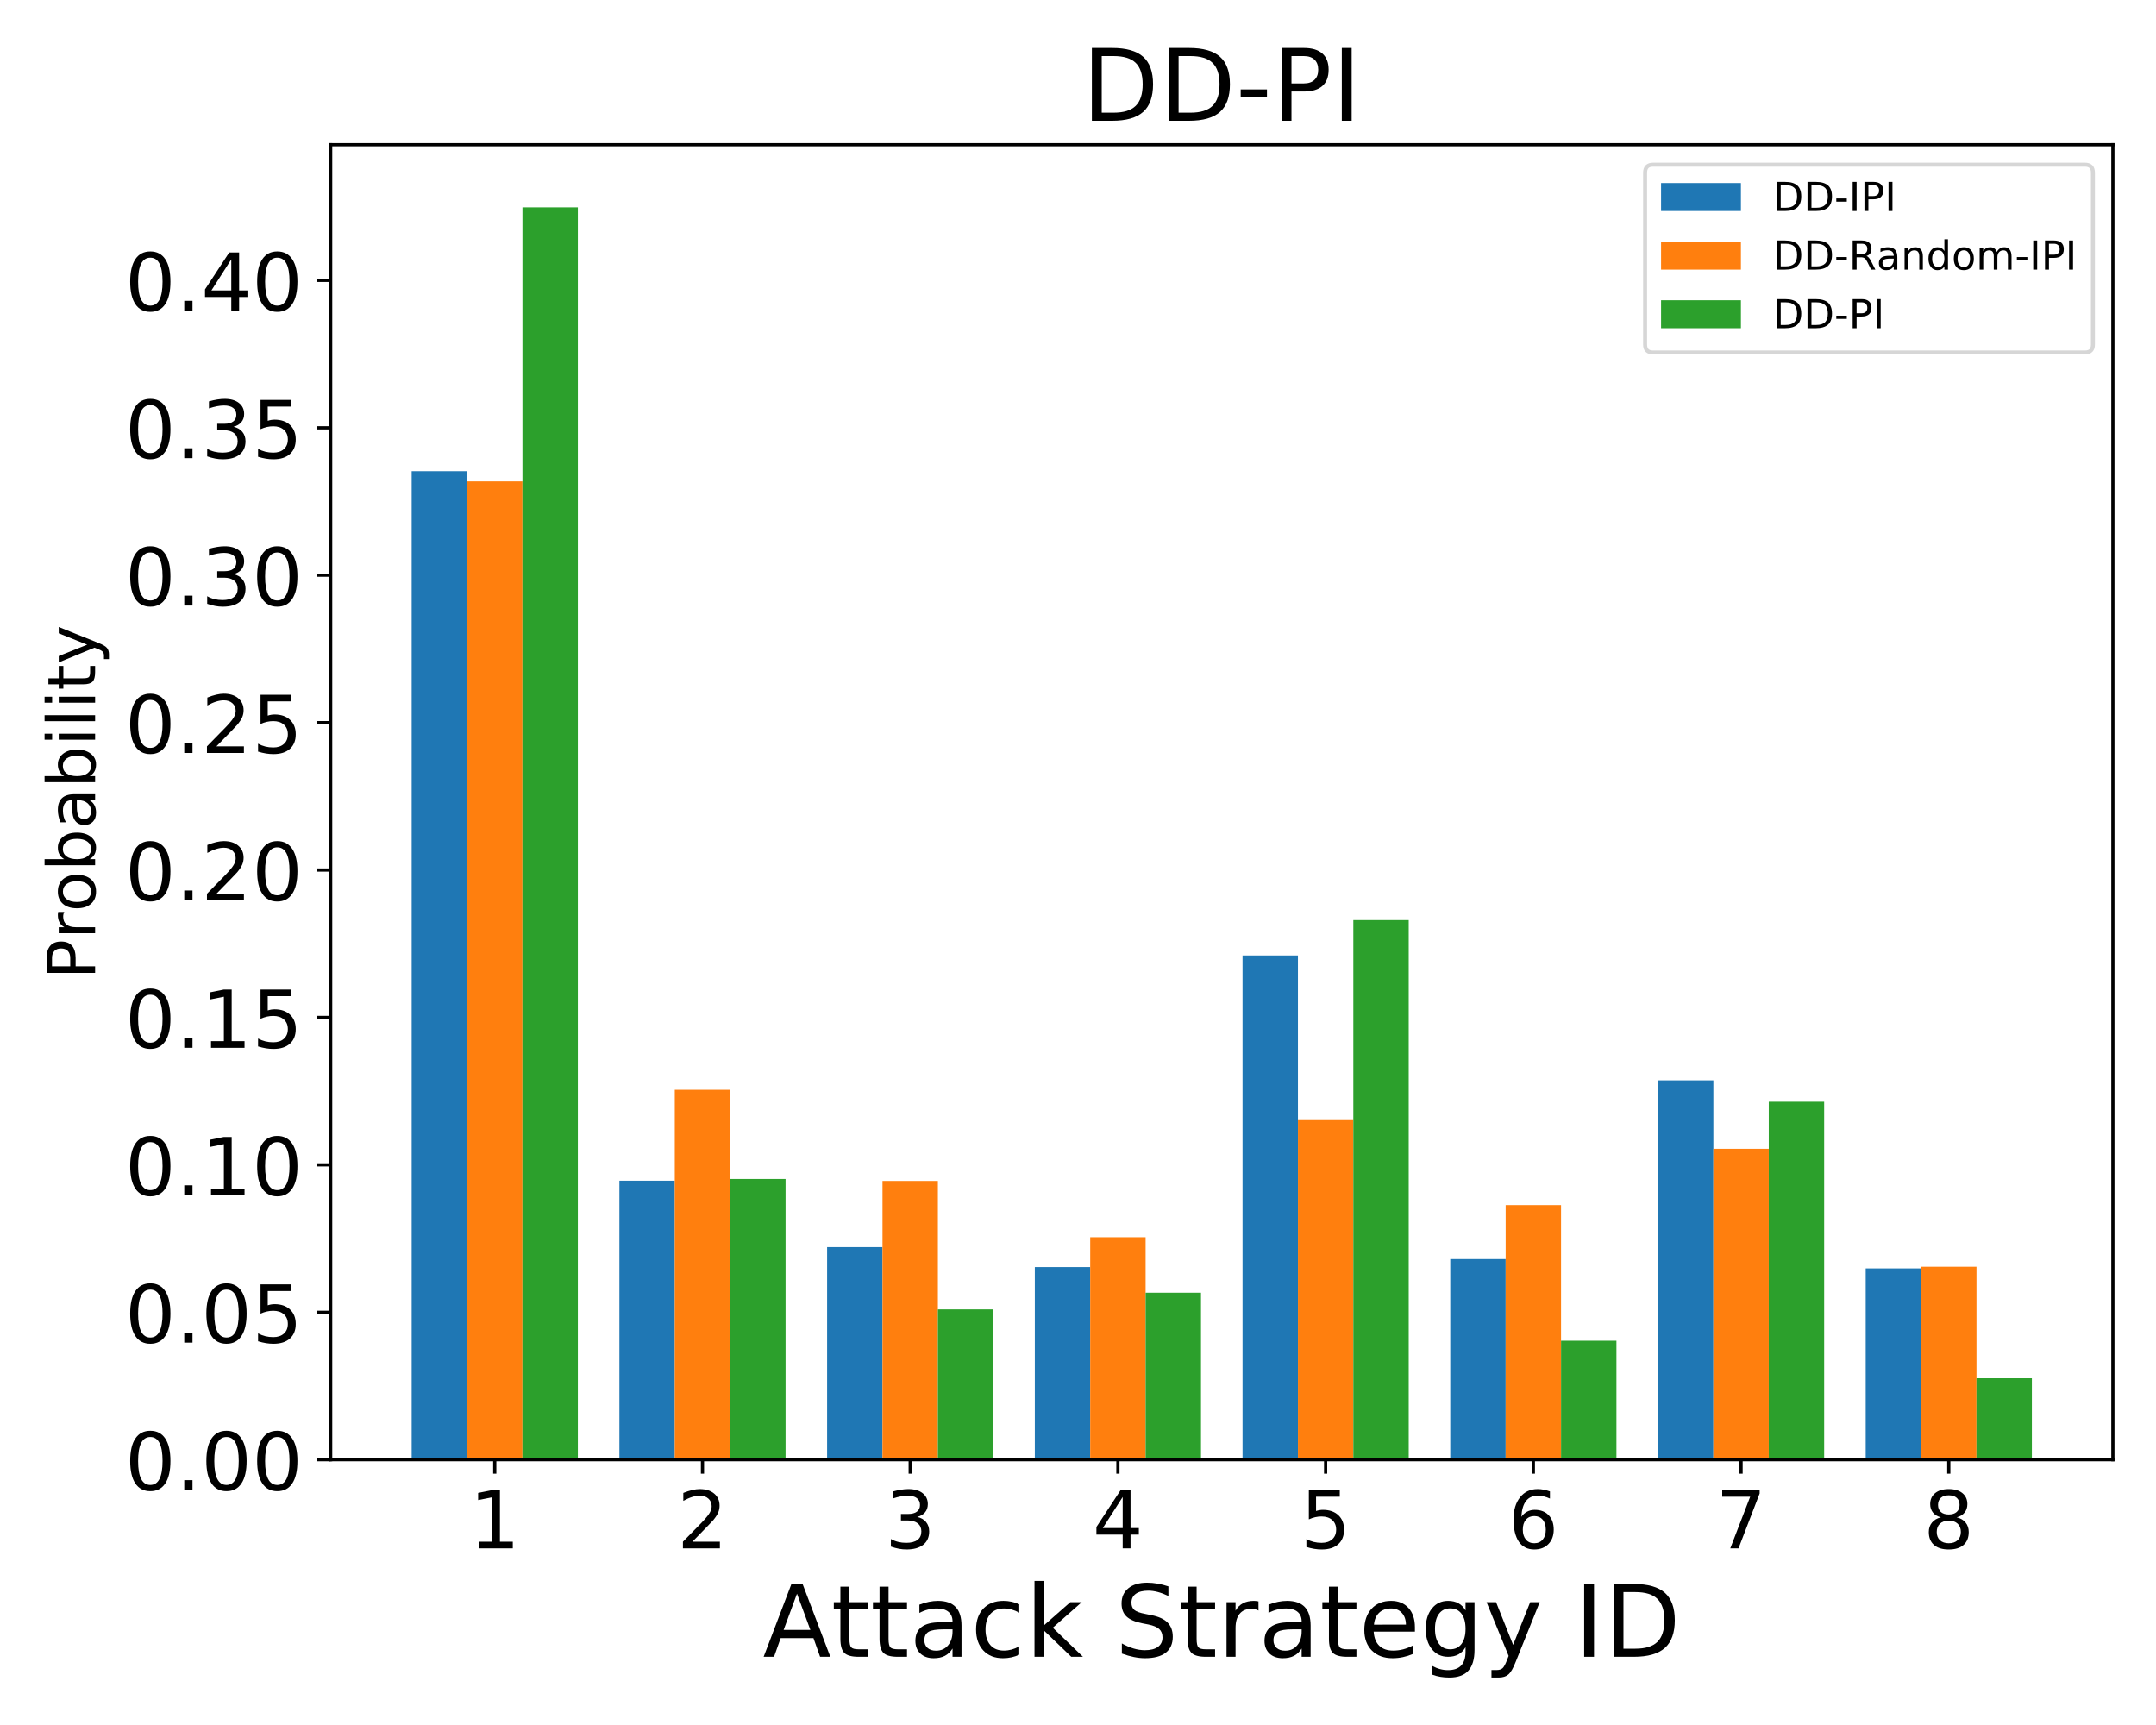
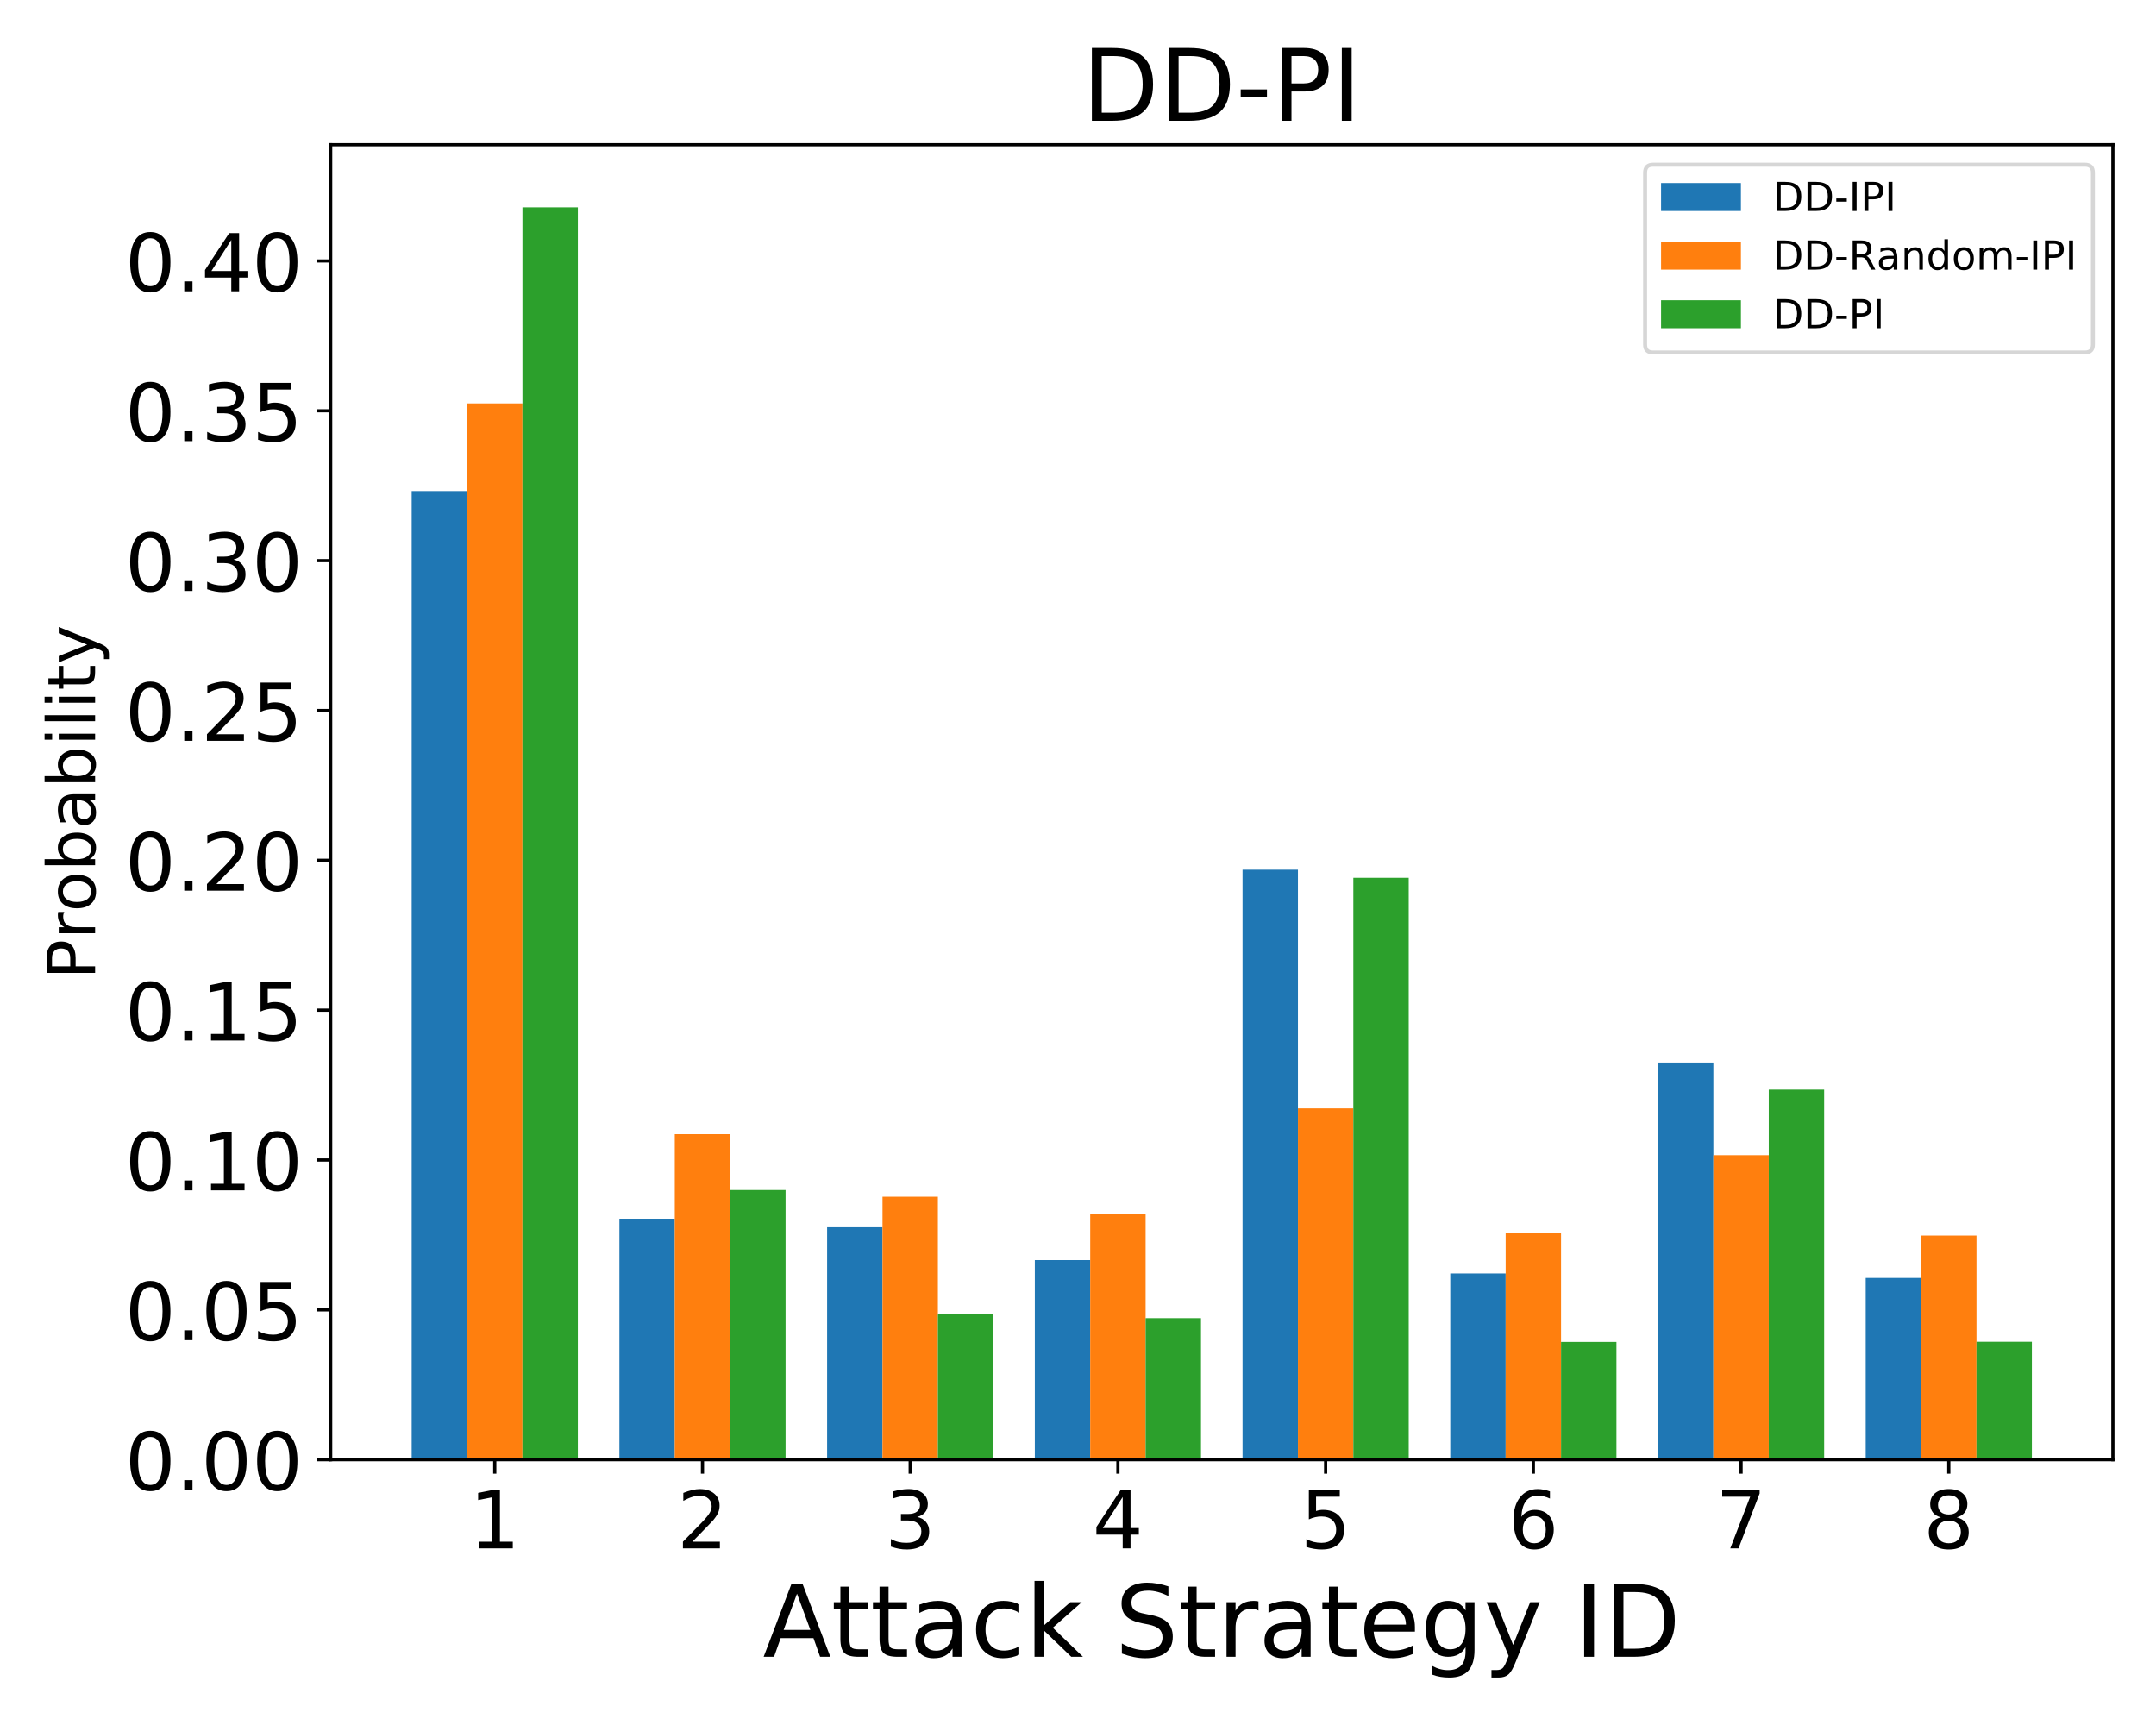
<svg xmlns="http://www.w3.org/2000/svg" xmlns:xlink="http://www.w3.org/1999/xlink" height="432pt" version="1.1" viewBox="0 0 540 432" width="540pt">
  <defs>
    <style type="text/css">
*{stroke-linecap:butt;stroke-linejoin:round;}
  </style>
  </defs>
  <g id="figure_1">
    <g id="patch_1">
      <path d="M 0 432  L 540 432  L 540 0  L 0 0  z " style="fill:#ffffff;" />
    </g>
    <g id="axes_1">
      <g id="patch_2">
        <path d="M 82.82 365.56  L 529.2 365.56  L 529.2 36.24  L 82.82 36.24  z " style="fill:#ffffff;" />
      </g>
      <g id="patch_3">
-         <path clip-path="url(#peb9c88dba1)" d="M 103.11 365.56  L 116.984 365.56  L 116.984 117.999  L 103.11 117.999  z " style="fill:#1f77b4;" />
+         <path clip-path="url(#p71fae3c5d2)" d="M 103.11 365.56  L 116.984 365.56  L 116.984 122.975  L 103.11 122.975  z " style="fill:#1f77b4;" />
      </g>
      <g id="patch_4">
-         <path clip-path="url(#peb9c88dba1)" d="M 155.136 365.56  L 169.009 365.56  L 169.009 295.684  L 155.136 295.684  z " style="fill:#1f77b4;" />
+         <path clip-path="url(#p71fae3c5d2)" d="M 155.136 365.56  L 169.009 365.56  L 169.009 305.213  L 155.136 305.213  z " style="fill:#1f77b4;" />
      </g>
      <g id="patch_5">
-         <path clip-path="url(#peb9c88dba1)" d="M 207.161 365.56  L 221.035 365.56  L 221.035 312.321  L 207.161 312.321  z " style="fill:#1f77b4;" />
+         <path clip-path="url(#p71fae3c5d2)" d="M 207.161 365.56  L 221.035 365.56  L 221.035 307.347  L 207.161 307.347  z " style="fill:#1f77b4;" />
      </g>
      <g id="patch_6">
-         <path clip-path="url(#peb9c88dba1)" d="M 259.187 365.56  L 273.06 365.56  L 273.06 317.312  L 259.187 317.312  z " style="fill:#1f77b4;" />
+         <path clip-path="url(#p71fae3c5d2)" d="M 259.187 365.56  L 273.06 365.56  L 273.06 315.583  L 259.187 315.583  z " style="fill:#1f77b4;" />
      </g>
      <g id="patch_7">
-         <path clip-path="url(#peb9c88dba1)" d="M 311.213 365.56  L 325.086 365.56  L 325.086 239.284  L 311.213 239.284  z " style="fill:#1f77b4;" />
+         <path clip-path="url(#p71fae3c5d2)" d="M 311.213 365.56  L 325.086 365.56  L 325.086 217.8  L 311.213 217.8  z " style="fill:#1f77b4;" />
      </g>
      <g id="patch_8">
-         <path clip-path="url(#peb9c88dba1)" d="M 363.238 365.56  L 377.112 365.56  L 377.112 315.316  L 363.238 315.316  z " style="fill:#1f77b4;" />
+         <path clip-path="url(#p71fae3c5d2)" d="M 363.238 365.56  L 377.112 365.56  L 377.112 318.915  L 363.238 318.915  z " style="fill:#1f77b4;" />
      </g>
      <g id="patch_9">
-         <path clip-path="url(#peb9c88dba1)" d="M 415.264 365.56  L 429.137 365.56  L 429.137 270.562  L 415.264 270.562  z " style="fill:#1f77b4;" />
+         <path clip-path="url(#p71fae3c5d2)" d="M 415.264 365.56  L 429.137 365.56  L 429.137 266.093  L 415.264 266.093  z " style="fill:#1f77b4;" />
      </g>
      <g id="patch_10">
-         <path clip-path="url(#peb9c88dba1)" d="M 467.289 365.56  L 481.163 365.56  L 481.163 317.645  L 467.289 317.645  z " style="fill:#1f77b4;" />
+         <path clip-path="url(#p71fae3c5d2)" d="M 467.289 365.56  L 481.163 365.56  L 481.163 320.038  L 467.289 320.038  z " style="fill:#1f77b4;" />
      </g>
      <g id="patch_11">
-         <path clip-path="url(#peb9c88dba1)" d="M 116.984 365.56  L 130.857 365.56  L 130.857 120.56  L 116.984 120.56  z " style="fill:#ff7f0e;" />
+         <path clip-path="url(#p71fae3c5d2)" d="M 116.984 365.56  L 130.857 365.56  L 130.857 101.036  L 116.984 101.036  z " style="fill:#ff7f0e;" />
      </g>
      <g id="patch_12">
-         <path clip-path="url(#peb9c88dba1)" d="M 169.009 365.56  L 182.883 365.56  L 182.883 272.93  L 169.009 272.93  z " style="fill:#ff7f0e;" />
+         <path clip-path="url(#p71fae3c5d2)" d="M 169.009 365.56  L 182.883 365.56  L 182.883 284.035  L 169.009 284.035  z " style="fill:#ff7f0e;" />
      </g>
      <g id="patch_13">
-         <path clip-path="url(#peb9c88dba1)" d="M 221.035 365.56  L 234.908 365.56  L 234.908 295.752  L 221.035 295.752  z " style="fill:#ff7f0e;" />
+         <path clip-path="url(#p71fae3c5d2)" d="M 221.035 365.56  L 234.908 365.56  L 234.908 299.708  L 221.035 299.708  z " style="fill:#ff7f0e;" />
      </g>
      <g id="patch_14">
-         <path clip-path="url(#peb9c88dba1)" d="M 273.06 365.56  L 286.934 365.56  L 286.934 309.848  L 273.06 309.848  z " style="fill:#ff7f0e;" />
+         <path clip-path="url(#p71fae3c5d2)" d="M 273.06 365.56  L 286.934 365.56  L 286.934 304.044  L 273.06 304.044  z " style="fill:#ff7f0e;" />
      </g>
      <g id="patch_15">
-         <path clip-path="url(#peb9c88dba1)" d="M 325.086 365.56  L 338.96 365.56  L 338.96 280.313  L 325.086 280.313  z " style="fill:#ff7f0e;" />
+         <path clip-path="url(#p71fae3c5d2)" d="M 325.086 365.56  L 338.96 365.56  L 338.96 277.592  L 325.086 277.592  z " style="fill:#ff7f0e;" />
      </g>
      <g id="patch_16">
-         <path clip-path="url(#peb9c88dba1)" d="M 377.112 365.56  L 390.985 365.56  L 390.985 301.793  L 377.112 301.793  z " style="fill:#ff7f0e;" />
+         <path clip-path="url(#p71fae3c5d2)" d="M 377.112 365.56  L 390.985 365.56  L 390.985 308.814  L 377.112 308.814  z " style="fill:#ff7f0e;" />
      </g>
      <g id="patch_17">
-         <path clip-path="url(#peb9c88dba1)" d="M 429.137 365.56  L 443.011 365.56  L 443.011 287.697  L 429.137 287.697  z " style="fill:#ff7f0e;" />
+         <path clip-path="url(#p71fae3c5d2)" d="M 429.137 365.56  L 443.011 365.56  L 443.011 289.3  L 429.137 289.3  z " style="fill:#ff7f0e;" />
      </g>
      <g id="patch_18">
-         <path clip-path="url(#peb9c88dba1)" d="M 481.163 365.56  L 495.036 365.56  L 495.036 317.231  L 481.163 317.231  z " style="fill:#ff7f0e;" />
+         <path clip-path="url(#p71fae3c5d2)" d="M 481.163 365.56  L 495.036 365.56  L 495.036 309.434  L 481.163 309.434  z " style="fill:#ff7f0e;" />
      </g>
      <g id="patch_19">
-         <path clip-path="url(#peb9c88dba1)" d="M 130.857 365.56  L 144.731 365.56  L 144.731 51.922  L 130.857 51.922  z " style="fill:#2ca02c;" />
+         <path clip-path="url(#p71fae3c5d2)" d="M 130.857 365.56  L 144.731 365.56  L 144.731 51.922  L 130.857 51.922  z " style="fill:#2ca02c;" />
      </g>
      <g id="patch_20">
-         <path clip-path="url(#peb9c88dba1)" d="M 182.883 365.56  L 196.756 365.56  L 196.756 295.253  L 182.883 295.253  z " style="fill:#2ca02c;" />
+         <path clip-path="url(#p71fae3c5d2)" d="M 182.883 365.56  L 196.756 365.56  L 196.756 298.019  L 182.883 298.019  z " style="fill:#2ca02c;" />
      </g>
      <g id="patch_21">
-         <path clip-path="url(#peb9c88dba1)" d="M 234.908 365.56  L 248.782 365.56  L 248.782 327.923  L 234.908 327.923  z " style="fill:#2ca02c;" />
+         <path clip-path="url(#p71fae3c5d2)" d="M 234.908 365.56  L 248.782 365.56  L 248.782 329.096  L 234.908 329.096  z " style="fill:#2ca02c;" />
      </g>
      <g id="patch_22">
-         <path clip-path="url(#peb9c88dba1)" d="M 286.934 365.56  L 300.807 365.56  L 300.807 323.742  L 286.934 323.742  z " style="fill:#2ca02c;" />
+         <path clip-path="url(#p71fae3c5d2)" d="M 286.934 365.56  L 300.807 365.56  L 300.807 330.122  L 286.934 330.122  z " style="fill:#2ca02c;" />
      </g>
      <g id="patch_23">
-         <path clip-path="url(#peb9c88dba1)" d="M 338.96 365.56  L 352.833 365.56  L 352.833 230.434  L 338.96 230.434  z " style="fill:#2ca02c;" />
+         <path clip-path="url(#p71fae3c5d2)" d="M 338.96 365.56  L 352.833 365.56  L 352.833 219.834  L 338.96 219.834  z " style="fill:#2ca02c;" />
      </g>
      <g id="patch_24">
-         <path clip-path="url(#peb9c88dba1)" d="M 390.985 365.56  L 404.859 365.56  L 404.859 335.764  L 390.985 335.764  z " style="fill:#2ca02c;" />
+         <path clip-path="url(#p71fae3c5d2)" d="M 390.985 365.56  L 404.859 365.56  L 404.859 336.064  L 390.985 336.064  z " style="fill:#2ca02c;" />
      </g>
      <g id="patch_25">
-         <path clip-path="url(#peb9c88dba1)" d="M 443.011 365.56  L 456.884 365.56  L 456.884 275.912  L 443.011 275.912  z " style="fill:#2ca02c;" />
+         <path clip-path="url(#p71fae3c5d2)" d="M 443.011 365.56  L 456.884 365.56  L 456.884 272.884  L 443.011 272.884  z " style="fill:#2ca02c;" />
      </g>
      <g id="patch_26">
-         <path clip-path="url(#peb9c88dba1)" d="M 495.036 365.56  L 508.91 365.56  L 508.91 345.174  L 495.036 345.174  z " style="fill:#2ca02c;" />
+         <path clip-path="url(#p71fae3c5d2)" d="M 495.036 365.56  L 508.91 365.56  L 508.91 336.022  L 495.036 336.022  z " style="fill:#2ca02c;" />
      </g>
      <g id="matplotlib.axis_1">
        <g id="xtick_1">
          <g id="line2d_1">
            <defs>
-               <path d="M 0 0  L 0 3.5  " id="m15dbc407c2" style="stroke:#000000;stroke-width:0.8;" />
-             </defs>
-             <g>
-               <use style="stroke:#000000;stroke-width:0.8;" x="123.92" xlink:href="#m15dbc407c2" y="365.56" />
+               <path d="M 0 0  L 0 3.5  " id="mdf1a92d3e1" style="stroke:#000000;stroke-width:0.8;" />
+             </defs>
+             <g>
+               <use style="stroke:#000000;stroke-width:0.8;" x="123.92" xlink:href="#mdf1a92d3e1" y="365.56" />
            </g>
          </g>
          <g id="text_1">
            <defs>
              <path d="M 12.406 8.297  L 28.516 8.297  L 28.516 63.922  L 10.984 60.406  L 10.984 69.391  L 28.422 72.906  L 38.281 72.906  L 38.281 8.297  L 54.391 8.297  L 54.391 0  L 12.406 0  z " id="DejaVuSans-49" />
            </defs>
            <g transform="translate(117.5578 387.7569)scale(0.2 -0.2)">
              <use xlink:href="#DejaVuSans-49" />
            </g>
          </g>
        </g>
        <g id="xtick_2">
          <g id="line2d_2">
            <g>
-               <use style="stroke:#000000;stroke-width:0.8;" x="175.946" xlink:href="#m15dbc407c2" y="365.56" />
+               <use style="stroke:#000000;stroke-width:0.8;" x="175.946" xlink:href="#mdf1a92d3e1" y="365.56" />
            </g>
          </g>
          <g id="text_2">
            <defs>
              <path d="M 19.188 8.297  L 53.609 8.297  L 53.609 0  L 7.328 0  L 7.328 8.297  Q 12.938 14.109 22.625 23.891  Q 32.328 33.688 34.812 36.531  Q 39.547 41.844 41.422 45.531  Q 43.312 49.219 43.312 52.781  Q 43.312 58.594 39.234 62.25  Q 35.156 65.922 28.609 65.922  Q 23.969 65.922 18.812 64.312  Q 13.672 62.703 7.812 59.422  L 7.812 69.391  Q 13.766 71.781 18.938 73  Q 24.125 74.219 28.422 74.219  Q 39.75 74.219 46.484 68.547  Q 53.219 62.891 53.219 53.422  Q 53.219 48.922 51.531 44.891  Q 49.859 40.875 45.406 35.406  Q 44.188 33.984 37.641 27.219  Q 31.109 20.453 19.188 8.297  z " id="DejaVuSans-50" />
            </defs>
            <g transform="translate(169.5834 387.7569)scale(0.2 -0.2)">
              <use xlink:href="#DejaVuSans-50" />
            </g>
          </g>
        </g>
        <g id="xtick_3">
          <g id="line2d_3">
            <g>
-               <use style="stroke:#000000;stroke-width:0.8;" x="227.972" xlink:href="#m15dbc407c2" y="365.56" />
+               <use style="stroke:#000000;stroke-width:0.8;" x="227.972" xlink:href="#mdf1a92d3e1" y="365.56" />
            </g>
          </g>
          <g id="text_3">
            <defs>
              <path d="M 40.578 39.312  Q 47.656 37.797 51.625 33  Q 55.609 28.219 55.609 21.188  Q 55.609 10.406 48.188 4.484  Q 40.766 -1.422 27.094 -1.422  Q 22.516 -1.422 17.656 -0.516  Q 12.797 0.391 7.625 2.203  L 7.625 11.719  Q 11.719 9.328 16.594 8.109  Q 21.484 6.891 26.812 6.891  Q 36.078 6.891 40.938 10.547  Q 45.797 14.203 45.797 21.188  Q 45.797 27.641 41.281 31.266  Q 36.766 34.906 28.719 34.906  L 20.219 34.906  L 20.219 43.016  L 29.109 43.016  Q 36.375 43.016 40.234 45.922  Q 44.094 48.828 44.094 54.297  Q 44.094 59.906 40.109 62.906  Q 36.141 65.922 28.719 65.922  Q 24.656 65.922 20.016 65.031  Q 15.375 64.156 9.812 62.312  L 9.812 71.094  Q 15.438 72.656 20.344 73.438  Q 25.25 74.219 29.594 74.219  Q 40.828 74.219 47.359 69.109  Q 53.906 64.016 53.906 55.328  Q 53.906 49.266 50.438 45.094  Q 46.969 40.922 40.578 39.312  z " id="DejaVuSans-51" />
            </defs>
            <g transform="translate(221.609 387.7569)scale(0.2 -0.2)">
              <use xlink:href="#DejaVuSans-51" />
            </g>
          </g>
        </g>
        <g id="xtick_4">
          <g id="line2d_4">
            <g>
-               <use style="stroke:#000000;stroke-width:0.8;" x="279.997" xlink:href="#m15dbc407c2" y="365.56" />
+               <use style="stroke:#000000;stroke-width:0.8;" x="279.997" xlink:href="#mdf1a92d3e1" y="365.56" />
            </g>
          </g>
          <g id="text_4">
            <defs>
              <path d="M 37.797 64.312  L 12.891 25.391  L 37.797 25.391  z M 35.203 72.906  L 47.609 72.906  L 47.609 25.391  L 58.016 25.391  L 58.016 17.188  L 47.609 17.188  L 47.609 0  L 37.797 0  L 37.797 17.188  L 4.891 17.188  L 4.891 26.703  z " id="DejaVuSans-52" />
            </defs>
            <g transform="translate(273.6347 387.7569)scale(0.2 -0.2)">
              <use xlink:href="#DejaVuSans-52" />
            </g>
          </g>
        </g>
        <g id="xtick_5">
          <g id="line2d_5">
            <g>
-               <use style="stroke:#000000;stroke-width:0.8;" x="332.023" xlink:href="#m15dbc407c2" y="365.56" />
+               <use style="stroke:#000000;stroke-width:0.8;" x="332.023" xlink:href="#mdf1a92d3e1" y="365.56" />
            </g>
          </g>
          <g id="text_5">
            <defs>
              <path d="M 10.797 72.906  L 49.516 72.906  L 49.516 64.594  L 19.828 64.594  L 19.828 46.734  Q 21.969 47.469 24.109 47.828  Q 26.266 48.188 28.422 48.188  Q 40.625 48.188 47.75 41.5  Q 54.891 34.812 54.891 23.391  Q 54.891 11.625 47.562 5.094  Q 40.234 -1.422 26.906 -1.422  Q 22.312 -1.422 17.547 -0.641  Q 12.797 0.141 7.719 1.703  L 7.719 11.625  Q 12.109 9.234 16.797 8.062  Q 21.484 6.891 26.703 6.891  Q 35.156 6.891 40.078 11.328  Q 45.016 15.766 45.016 23.391  Q 45.016 31 40.078 35.438  Q 35.156 39.891 26.703 39.891  Q 22.75 39.891 18.812 39.016  Q 14.891 38.141 10.797 36.281  z " id="DejaVuSans-53" />
            </defs>
            <g transform="translate(325.6603 387.7569)scale(0.2 -0.2)">
              <use xlink:href="#DejaVuSans-53" />
            </g>
          </g>
        </g>
        <g id="xtick_6">
          <g id="line2d_6">
            <g>
-               <use style="stroke:#000000;stroke-width:0.8;" x="384.048" xlink:href="#m15dbc407c2" y="365.56" />
+               <use style="stroke:#000000;stroke-width:0.8;" x="384.048" xlink:href="#mdf1a92d3e1" y="365.56" />
            </g>
          </g>
          <g id="text_6">
            <defs>
              <path d="M 33.016 40.375  Q 26.375 40.375 22.484 35.828  Q 18.609 31.297 18.609 23.391  Q 18.609 15.531 22.484 10.953  Q 26.375 6.391 33.016 6.391  Q 39.656 6.391 43.531 10.953  Q 47.406 15.531 47.406 23.391  Q 47.406 31.297 43.531 35.828  Q 39.656 40.375 33.016 40.375  z M 52.594 71.297  L 52.594 62.312  Q 48.875 64.062 45.094 64.984  Q 41.312 65.922 37.594 65.922  Q 27.828 65.922 22.672 59.328  Q 17.531 52.734 16.797 39.406  Q 19.672 43.656 24.016 45.922  Q 28.375 48.188 33.594 48.188  Q 44.578 48.188 50.953 41.516  Q 57.328 34.859 57.328 23.391  Q 57.328 12.156 50.688 5.359  Q 44.047 -1.422 33.016 -1.422  Q 20.359 -1.422 13.672 8.266  Q 6.984 17.969 6.984 36.375  Q 6.984 53.656 15.188 63.938  Q 23.391 74.219 37.203 74.219  Q 40.922 74.219 44.703 73.484  Q 48.484 72.75 52.594 71.297  z " id="DejaVuSans-54" />
            </defs>
            <g transform="translate(377.686 387.7569)scale(0.2 -0.2)">
              <use xlink:href="#DejaVuSans-54" />
            </g>
          </g>
        </g>
        <g id="xtick_7">
          <g id="line2d_7">
            <g>
-               <use style="stroke:#000000;stroke-width:0.8;" x="436.074" xlink:href="#m15dbc407c2" y="365.56" />
+               <use style="stroke:#000000;stroke-width:0.8;" x="436.074" xlink:href="#mdf1a92d3e1" y="365.56" />
            </g>
          </g>
          <g id="text_7">
            <defs>
              <path d="M 8.203 72.906  L 55.078 72.906  L 55.078 68.703  L 28.609 0  L 18.312 0  L 43.219 64.594  L 8.203 64.594  z " id="DejaVuSans-55" />
            </defs>
            <g transform="translate(429.7116 387.7569)scale(0.2 -0.2)">
              <use xlink:href="#DejaVuSans-55" />
            </g>
          </g>
        </g>
        <g id="xtick_8">
          <g id="line2d_8">
            <g>
-               <use style="stroke:#000000;stroke-width:0.8;" x="488.1" xlink:href="#m15dbc407c2" y="365.56" />
+               <use style="stroke:#000000;stroke-width:0.8;" x="488.1" xlink:href="#mdf1a92d3e1" y="365.56" />
            </g>
          </g>
          <g id="text_8">
            <defs>
              <path d="M 31.781 34.625  Q 24.75 34.625 20.719 30.859  Q 16.703 27.094 16.703 20.516  Q 16.703 13.922 20.719 10.156  Q 24.75 6.391 31.781 6.391  Q 38.812 6.391 42.859 10.172  Q 46.922 13.969 46.922 20.516  Q 46.922 27.094 42.891 30.859  Q 38.875 34.625 31.781 34.625  z M 21.922 38.812  Q 15.578 40.375 12.031 44.719  Q 8.5 49.078 8.5 55.328  Q 8.5 64.062 14.719 69.141  Q 20.953 74.219 31.781 74.219  Q 42.672 74.219 48.875 69.141  Q 55.078 64.062 55.078 55.328  Q 55.078 49.078 51.531 44.719  Q 48 40.375 41.703 38.812  Q 48.828 37.156 52.797 32.312  Q 56.781 27.484 56.781 20.516  Q 56.781 9.906 50.312 4.234  Q 43.844 -1.422 31.781 -1.422  Q 19.734 -1.422 13.25 4.234  Q 6.781 9.906 6.781 20.516  Q 6.781 27.484 10.781 32.312  Q 14.797 37.156 21.922 38.812  z M 18.312 54.391  Q 18.312 48.734 21.844 45.562  Q 25.391 42.391 31.781 42.391  Q 38.141 42.391 41.719 45.562  Q 45.312 48.734 45.312 54.391  Q 45.312 60.062 41.719 63.234  Q 38.141 66.406 31.781 66.406  Q 25.391 66.406 21.844 63.234  Q 18.312 60.062 18.312 54.391  z " id="DejaVuSans-56" />
            </defs>
            <g transform="translate(481.7372 387.7569)scale(0.2 -0.2)">
              <use xlink:href="#DejaVuSans-56" />
            </g>
          </g>
        </g>
        <g id="text_9">
          <defs>
            <path d="M 34.188 63.188  L 20.797 26.906  L 47.609 26.906  z M 28.609 72.906  L 39.797 72.906  L 67.578 0  L 57.328 0  L 50.688 18.703  L 17.828 18.703  L 11.188 0  L 0.781 0  z " id="DejaVuSans-65" />
            <path d="M 18.312 70.219  L 18.312 54.688  L 36.812 54.688  L 36.812 47.703  L 18.312 47.703  L 18.312 18.016  Q 18.312 11.328 20.141 9.422  Q 21.969 7.516 27.594 7.516  L 36.812 7.516  L 36.812 0  L 27.594 0  Q 17.188 0 13.234 3.875  Q 9.281 7.766 9.281 18.016  L 9.281 47.703  L 2.688 47.703  L 2.688 54.688  L 9.281 54.688  L 9.281 70.219  z " id="DejaVuSans-116" />
            <path d="M 34.281 27.484  Q 23.391 27.484 19.188 25  Q 14.984 22.516 14.984 16.5  Q 14.984 11.719 18.141 8.906  Q 21.297 6.109 26.703 6.109  Q 34.188 6.109 38.703 11.406  Q 43.219 16.703 43.219 25.484  L 43.219 27.484  z M 52.203 31.203  L 52.203 0  L 43.219 0  L 43.219 8.297  Q 40.141 3.328 35.547 0.953  Q 30.953 -1.422 24.312 -1.422  Q 15.922 -1.422 10.953 3.297  Q 6 8.016 6 15.922  Q 6 25.141 12.172 29.828  Q 18.359 34.516 30.609 34.516  L 43.219 34.516  L 43.219 35.406  Q 43.219 41.609 39.141 45  Q 35.062 48.391 27.688 48.391  Q 23 48.391 18.547 47.266  Q 14.109 46.141 10.016 43.891  L 10.016 52.203  Q 14.938 54.109 19.578 55.047  Q 24.219 56 28.609 56  Q 40.484 56 46.344 49.844  Q 52.203 43.703 52.203 31.203  z " id="DejaVuSans-97" />
            <path d="M 48.781 52.594  L 48.781 44.188  Q 44.969 46.297 41.141 47.344  Q 37.312 48.391 33.406 48.391  Q 24.656 48.391 19.812 42.844  Q 14.984 37.312 14.984 27.297  Q 14.984 17.281 19.812 11.734  Q 24.656 6.203 33.406 6.203  Q 37.312 6.203 41.141 7.25  Q 44.969 8.297 48.781 10.406  L 48.781 2.094  Q 45.016 0.344 40.984 -0.531  Q 36.969 -1.422 32.422 -1.422  Q 20.062 -1.422 12.781 6.344  Q 5.516 14.109 5.516 27.297  Q 5.516 40.672 12.859 48.328  Q 20.219 56 33.016 56  Q 37.156 56 41.109 55.141  Q 45.062 54.297 48.781 52.594  z " id="DejaVuSans-99" />
            <path d="M 9.078 75.984  L 18.109 75.984  L 18.109 31.109  L 44.922 54.688  L 56.391 54.688  L 27.391 29.109  L 57.625 0  L 45.906 0  L 18.109 26.703  L 18.109 0  L 9.078 0  z " id="DejaVuSans-107" />
            <path id="DejaVuSans-32" />
            <path d="M 53.516 70.516  L 53.516 60.891  Q 47.906 63.578 42.922 64.891  Q 37.938 66.219 33.297 66.219  Q 25.25 66.219 20.875 63.094  Q 16.5 59.969 16.5 54.203  Q 16.5 49.359 19.406 46.891  Q 22.312 44.438 30.422 42.922  L 36.375 41.703  Q 47.406 39.594 52.656 34.297  Q 57.906 29 57.906 20.125  Q 57.906 9.516 50.797 4.047  Q 43.703 -1.422 29.984 -1.422  Q 24.812 -1.422 18.969 -0.25  Q 13.141 0.922 6.891 3.219  L 6.891 13.375  Q 12.891 10.016 18.656 8.297  Q 24.422 6.594 29.984 6.594  Q 38.422 6.594 43.016 9.906  Q 47.609 13.234 47.609 19.391  Q 47.609 24.75 44.312 27.781  Q 41.016 30.812 33.5 32.328  L 27.484 33.5  Q 16.453 35.688 11.516 40.375  Q 6.594 45.062 6.594 53.422  Q 6.594 63.094 13.406 68.656  Q 20.219 74.219 32.172 74.219  Q 37.312 74.219 42.625 73.281  Q 47.953 72.359 53.516 70.516  z " id="DejaVuSans-83" />
            <path d="M 41.109 46.297  Q 39.594 47.172 37.812 47.578  Q 36.031 48 33.891 48  Q 26.266 48 22.188 43.047  Q 18.109 38.094 18.109 28.812  L 18.109 0  L 9.078 0  L 9.078 54.688  L 18.109 54.688  L 18.109 46.188  Q 20.953 51.172 25.484 53.578  Q 30.031 56 36.531 56  Q 37.453 56 38.578 55.875  Q 39.703 55.766 41.062 55.516  z " id="DejaVuSans-114" />
            <path d="M 56.203 29.594  L 56.203 25.203  L 14.891 25.203  Q 15.484 15.922 20.484 11.062  Q 25.484 6.203 34.422 6.203  Q 39.594 6.203 44.453 7.469  Q 49.312 8.734 54.109 11.281  L 54.109 2.781  Q 49.266 0.734 44.188 -0.344  Q 39.109 -1.422 33.891 -1.422  Q 20.797 -1.422 13.156 6.188  Q 5.516 13.812 5.516 26.812  Q 5.516 40.234 12.766 48.109  Q 20.016 56 32.328 56  Q 43.359 56 49.781 48.891  Q 56.203 41.797 56.203 29.594  z M 47.219 32.234  Q 47.125 39.594 43.094 43.984  Q 39.062 48.391 32.422 48.391  Q 24.906 48.391 20.391 44.141  Q 15.875 39.891 15.188 32.172  z " id="DejaVuSans-101" />
            <path d="M 45.406 27.984  Q 45.406 37.75 41.375 43.109  Q 37.359 48.484 30.078 48.484  Q 22.859 48.484 18.828 43.109  Q 14.797 37.75 14.797 27.984  Q 14.797 18.266 18.828 12.891  Q 22.859 7.516 30.078 7.516  Q 37.359 7.516 41.375 12.891  Q 45.406 18.266 45.406 27.984  z M 54.391 6.781  Q 54.391 -7.172 48.188 -13.984  Q 42 -20.797 29.203 -20.797  Q 24.469 -20.797 20.266 -20.094  Q 16.062 -19.391 12.109 -17.922  L 12.109 -9.188  Q 16.062 -11.328 19.922 -12.344  Q 23.781 -13.375 27.781 -13.375  Q 36.625 -13.375 41.016 -8.766  Q 45.406 -4.156 45.406 5.172  L 45.406 9.625  Q 42.625 4.781 38.281 2.391  Q 33.938 0 27.875 0  Q 17.828 0 11.672 7.656  Q 5.516 15.328 5.516 27.984  Q 5.516 40.672 11.672 48.328  Q 17.828 56 27.875 56  Q 33.938 56 38.281 53.609  Q 42.625 51.219 45.406 46.391  L 45.406 54.688  L 54.391 54.688  z " id="DejaVuSans-103" />
            <path d="M 32.172 -5.078  Q 28.375 -14.844 24.75 -17.812  Q 21.141 -20.797 15.094 -20.797  L 7.906 -20.797  L 7.906 -13.281  L 13.188 -13.281  Q 16.891 -13.281 18.938 -11.516  Q 21 -9.766 23.484 -3.219  L 25.094 0.875  L 2.984 54.688  L 12.5 54.688  L 29.594 11.922  L 46.688 54.688  L 56.203 54.688  z " id="DejaVuSans-121" />
            <path d="M 9.812 72.906  L 19.672 72.906  L 19.672 0  L 9.812 0  z " id="DejaVuSans-73" />
            <path d="M 19.672 64.797  L 19.672 8.109  L 31.594 8.109  Q 46.688 8.109 53.688 14.938  Q 60.688 21.781 60.688 36.531  Q 60.688 51.172 53.688 57.984  Q 46.688 64.797 31.594 64.797  z M 9.812 72.906  L 30.078 72.906  Q 51.266 72.906 61.172 64.094  Q 71.094 55.281 71.094 36.531  Q 71.094 17.672 61.125 8.828  Q 51.172 0 30.078 0  L 9.812 0  z " id="DejaVuSans-68" />
          </defs>
          <g transform="translate(191.0705 414.9123)scale(0.25 -0.25)">
            <use xlink:href="#DejaVuSans-65" />
            <use x="68.393" xlink:href="#DejaVuSans-116" />
            <use x="107.602" xlink:href="#DejaVuSans-116" />
            <use x="146.811" xlink:href="#DejaVuSans-97" />
            <use x="208.09" xlink:href="#DejaVuSans-99" />
            <use x="263.07" xlink:href="#DejaVuSans-107" />
            <use x="320.98" xlink:href="#DejaVuSans-32" />
            <use x="352.768" xlink:href="#DejaVuSans-83" />
            <use x="416.244" xlink:href="#DejaVuSans-116" />
            <use x="455.453" xlink:href="#DejaVuSans-114" />
            <use x="496.566" xlink:href="#DejaVuSans-97" />
            <use x="557.846" xlink:href="#DejaVuSans-116" />
            <use x="597.055" xlink:href="#DejaVuSans-101" />
            <use x="658.578" xlink:href="#DejaVuSans-103" />
            <use x="722.055" xlink:href="#DejaVuSans-121" />
            <use x="781.234" xlink:href="#DejaVuSans-32" />
            <use x="813.021" xlink:href="#DejaVuSans-73" />
            <use x="842.514" xlink:href="#DejaVuSans-68" />
          </g>
        </g>
      </g>
      <g id="matplotlib.axis_2">
        <g id="ytick_1">
          <g id="line2d_9">
            <defs>
-               <path d="M 0 0  L -3.5 0  " id="m0b6ed11ca0" style="stroke:#000000;stroke-width:0.8;" />
-             </defs>
-             <g>
-               <use style="stroke:#000000;stroke-width:0.8;" x="82.82" xlink:href="#m0b6ed11ca0" y="365.56" />
+               <path d="M 0 0  L -3.5 0  " id="m1ea99112af" style="stroke:#000000;stroke-width:0.8;" />
+             </defs>
+             <g>
+               <use style="stroke:#000000;stroke-width:0.8;" x="82.82" xlink:href="#m1ea99112af" y="365.56" />
            </g>
          </g>
          <g id="text_10">
            <defs>
              <path d="M 31.781 66.406  Q 24.172 66.406 20.328 58.906  Q 16.5 51.422 16.5 36.375  Q 16.5 21.391 20.328 13.891  Q 24.172 6.391 31.781 6.391  Q 39.453 6.391 43.281 13.891  Q 47.125 21.391 47.125 36.375  Q 47.125 51.422 43.281 58.906  Q 39.453 66.406 31.781 66.406  z M 31.781 74.219  Q 44.047 74.219 50.516 64.516  Q 56.984 54.828 56.984 36.375  Q 56.984 17.969 50.516 8.266  Q 44.047 -1.422 31.781 -1.422  Q 19.531 -1.422 13.062 8.266  Q 6.594 17.969 6.594 36.375  Q 6.594 54.828 13.062 64.516  Q 19.531 74.219 31.781 74.219  z " id="DejaVuSans-48" />
              <path d="M 10.688 12.406  L 21 12.406  L 21 0  L 10.688 0  z " id="DejaVuSans-46" />
            </defs>
            <g transform="translate(31.28875 373.1584)scale(0.2 -0.2)">
              <use xlink:href="#DejaVuSans-48" />
              <use x="63.623" xlink:href="#DejaVuSans-46" />
              <use x="95.41" xlink:href="#DejaVuSans-48" />
              <use x="159.033" xlink:href="#DejaVuSans-48" />
            </g>
          </g>
        </g>
        <g id="ytick_2">
          <g id="line2d_10">
            <g>
-               <use style="stroke:#000000;stroke-width:0.8;" x="82.82" xlink:href="#m0b6ed11ca0" y="328.642" />
+               <use style="stroke:#000000;stroke-width:0.8;" x="82.82" xlink:href="#m1ea99112af" y="328.034" />
            </g>
          </g>
          <g id="text_11">
-             <g transform="translate(31.28875 336.2406)scale(0.2 -0.2)">
+             <g transform="translate(31.28875 335.6326)scale(0.2 -0.2)">
              <use xlink:href="#DejaVuSans-48" />
              <use x="63.623" xlink:href="#DejaVuSans-46" />
              <use x="95.41" xlink:href="#DejaVuSans-48" />
              <use x="159.033" xlink:href="#DejaVuSans-53" />
            </g>
          </g>
        </g>
        <g id="ytick_3">
          <g id="line2d_11">
            <g>
-               <use style="stroke:#000000;stroke-width:0.8;" x="82.82" xlink:href="#m0b6ed11ca0" y="291.724" />
+               <use style="stroke:#000000;stroke-width:0.8;" x="82.82" xlink:href="#m1ea99112af" y="290.508" />
            </g>
          </g>
          <g id="text_12">
-             <g transform="translate(31.28875 299.3228)scale(0.2 -0.2)">
+             <g transform="translate(31.28875 298.1067)scale(0.2 -0.2)">
              <use xlink:href="#DejaVuSans-48" />
              <use x="63.623" xlink:href="#DejaVuSans-46" />
              <use x="95.41" xlink:href="#DejaVuSans-49" />
              <use x="159.033" xlink:href="#DejaVuSans-48" />
            </g>
          </g>
        </g>
        <g id="ytick_4">
          <g id="line2d_12">
            <g>
-               <use style="stroke:#000000;stroke-width:0.8;" x="82.82" xlink:href="#m0b6ed11ca0" y="254.807" />
+               <use style="stroke:#000000;stroke-width:0.8;" x="82.82" xlink:href="#m1ea99112af" y="252.982" />
            </g>
          </g>
          <g id="text_13">
-             <g transform="translate(31.28875 262.405)scale(0.2 -0.2)">
+             <g transform="translate(31.28875 260.5809)scale(0.2 -0.2)">
              <use xlink:href="#DejaVuSans-48" />
              <use x="63.623" xlink:href="#DejaVuSans-46" />
              <use x="95.41" xlink:href="#DejaVuSans-49" />
              <use x="159.033" xlink:href="#DejaVuSans-53" />
            </g>
          </g>
        </g>
        <g id="ytick_5">
          <g id="line2d_13">
            <g>
-               <use style="stroke:#000000;stroke-width:0.8;" x="82.82" xlink:href="#m0b6ed11ca0" y="217.889" />
+               <use style="stroke:#000000;stroke-width:0.8;" x="82.82" xlink:href="#m1ea99112af" y="215.457" />
            </g>
          </g>
          <g id="text_14">
-             <g transform="translate(31.28875 225.4872)scale(0.2 -0.2)">
+             <g transform="translate(31.28875 223.055)scale(0.2 -0.2)">
              <use xlink:href="#DejaVuSans-48" />
              <use x="63.623" xlink:href="#DejaVuSans-46" />
              <use x="95.41" xlink:href="#DejaVuSans-50" />
              <use x="159.033" xlink:href="#DejaVuSans-48" />
            </g>
          </g>
        </g>
        <g id="ytick_6">
          <g id="line2d_14">
            <g>
-               <use style="stroke:#000000;stroke-width:0.8;" x="82.82" xlink:href="#m0b6ed11ca0" y="180.971" />
+               <use style="stroke:#000000;stroke-width:0.8;" x="82.82" xlink:href="#m1ea99112af" y="177.931" />
            </g>
          </g>
          <g id="text_15">
-             <g transform="translate(31.28875 188.5693)scale(0.2 -0.2)">
+             <g transform="translate(31.28875 185.5292)scale(0.2 -0.2)">
              <use xlink:href="#DejaVuSans-48" />
              <use x="63.623" xlink:href="#DejaVuSans-46" />
              <use x="95.41" xlink:href="#DejaVuSans-50" />
              <use x="159.033" xlink:href="#DejaVuSans-53" />
            </g>
          </g>
        </g>
        <g id="ytick_7">
          <g id="line2d_15">
            <g>
-               <use style="stroke:#000000;stroke-width:0.8;" x="82.82" xlink:href="#m0b6ed11ca0" y="144.053" />
+               <use style="stroke:#000000;stroke-width:0.8;" x="82.82" xlink:href="#m1ea99112af" y="140.405" />
            </g>
          </g>
          <g id="text_16">
-             <g transform="translate(31.28875 151.6515)scale(0.2 -0.2)">
+             <g transform="translate(31.28875 148.0033)scale(0.2 -0.2)">
              <use xlink:href="#DejaVuSans-48" />
              <use x="63.623" xlink:href="#DejaVuSans-46" />
              <use x="95.41" xlink:href="#DejaVuSans-51" />
              <use x="159.033" xlink:href="#DejaVuSans-48" />
            </g>
          </g>
        </g>
        <g id="ytick_8">
          <g id="line2d_16">
            <g>
-               <use style="stroke:#000000;stroke-width:0.8;" x="82.82" xlink:href="#m0b6ed11ca0" y="107.135" />
+               <use style="stroke:#000000;stroke-width:0.8;" x="82.82" xlink:href="#m1ea99112af" y="102.879" />
            </g>
          </g>
          <g id="text_17">
-             <g transform="translate(31.28875 114.7337)scale(0.2 -0.2)">
+             <g transform="translate(31.28875 110.4774)scale(0.2 -0.2)">
              <use xlink:href="#DejaVuSans-48" />
              <use x="63.623" xlink:href="#DejaVuSans-46" />
              <use x="95.41" xlink:href="#DejaVuSans-51" />
              <use x="159.033" xlink:href="#DejaVuSans-53" />
            </g>
          </g>
        </g>
        <g id="ytick_9">
          <g id="line2d_17">
            <g>
-               <use style="stroke:#000000;stroke-width:0.8;" x="82.82" xlink:href="#m0b6ed11ca0" y="70.217" />
+               <use style="stroke:#000000;stroke-width:0.8;" x="82.82" xlink:href="#m1ea99112af" y="65.353" />
            </g>
          </g>
          <g id="text_18">
-             <g transform="translate(31.28875 77.8159)scale(0.2 -0.2)">
+             <g transform="translate(31.28875 72.95159)scale(0.2 -0.2)">
              <use xlink:href="#DejaVuSans-48" />
              <use x="63.623" xlink:href="#DejaVuSans-46" />
              <use x="95.41" xlink:href="#DejaVuSans-52" />
              <use x="159.033" xlink:href="#DejaVuSans-48" />
            </g>
          </g>
        </g>
        <g id="text_19">
          <defs>
            <path d="M 19.672 64.797  L 19.672 37.406  L 32.078 37.406  Q 38.969 37.406 42.719 40.969  Q 46.484 44.531 46.484 51.125  Q 46.484 57.672 42.719 61.234  Q 38.969 64.797 32.078 64.797  z M 9.812 72.906  L 32.078 72.906  Q 44.344 72.906 50.609 67.359  Q 56.891 61.812 56.891 51.125  Q 56.891 40.328 50.609 34.812  Q 44.344 29.297 32.078 29.297  L 19.672 29.297  L 19.672 0  L 9.812 0  z " id="DejaVuSans-80" />
            <path d="M 30.609 48.391  Q 23.391 48.391 19.188 42.75  Q 14.984 37.109 14.984 27.297  Q 14.984 17.484 19.156 11.844  Q 23.344 6.203 30.609 6.203  Q 37.797 6.203 41.984 11.859  Q 46.188 17.531 46.188 27.297  Q 46.188 37.016 41.984 42.703  Q 37.797 48.391 30.609 48.391  z M 30.609 56  Q 42.328 56 49.016 48.375  Q 55.719 40.766 55.719 27.297  Q 55.719 13.875 49.016 6.219  Q 42.328 -1.422 30.609 -1.422  Q 18.844 -1.422 12.172 6.219  Q 5.516 13.875 5.516 27.297  Q 5.516 40.766 12.172 48.375  Q 18.844 56 30.609 56  z " id="DejaVuSans-111" />
            <path d="M 48.688 27.297  Q 48.688 37.203 44.609 42.844  Q 40.531 48.484 33.406 48.484  Q 26.266 48.484 22.188 42.844  Q 18.109 37.203 18.109 27.297  Q 18.109 17.391 22.188 11.75  Q 26.266 6.109 33.406 6.109  Q 40.531 6.109 44.609 11.75  Q 48.688 17.391 48.688 27.297  z M 18.109 46.391  Q 20.953 51.266 25.266 53.625  Q 29.594 56 35.594 56  Q 45.562 56 51.781 48.094  Q 58.016 40.188 58.016 27.297  Q 58.016 14.406 51.781 6.484  Q 45.562 -1.422 35.594 -1.422  Q 29.594 -1.422 25.266 0.953  Q 20.953 3.328 18.109 8.203  L 18.109 0  L 9.078 0  L 9.078 75.984  L 18.109 75.984  z " id="DejaVuSans-98" />
            <path d="M 9.422 54.688  L 18.406 54.688  L 18.406 0  L 9.422 0  z M 9.422 75.984  L 18.406 75.984  L 18.406 64.594  L 9.422 64.594  z " id="DejaVuSans-105" />
            <path d="M 9.422 75.984  L 18.406 75.984  L 18.406 0  L 9.422 0  z " id="DejaVuSans-108" />
          </defs>
          <g transform="translate(23.8226 245.2776)rotate(-90)scale(0.166667 -0.166667)">
            <use xlink:href="#DejaVuSans-80" />
            <use x="60.287" xlink:href="#DejaVuSans-114" />
            <use x="101.369" xlink:href="#DejaVuSans-111" />
            <use x="162.551" xlink:href="#DejaVuSans-98" />
            <use x="226.027" xlink:href="#DejaVuSans-97" />
            <use x="287.307" xlink:href="#DejaVuSans-98" />
            <use x="350.783" xlink:href="#DejaVuSans-105" />
            <use x="378.566" xlink:href="#DejaVuSans-108" />
            <use x="406.35" xlink:href="#DejaVuSans-105" />
            <use x="434.133" xlink:href="#DejaVuSans-116" />
            <use x="473.342" xlink:href="#DejaVuSans-121" />
          </g>
        </g>
      </g>
      <g id="patch_27">
        <path d="M 82.82 365.56  L 82.82 36.24  " style="fill:none;stroke:#000000;stroke-linecap:square;stroke-linejoin:miter;stroke-width:0.8;" />
      </g>
      <g id="patch_28">
        <path d="M 529.2 365.56  L 529.2 36.24  " style="fill:none;stroke:#000000;stroke-linecap:square;stroke-linejoin:miter;stroke-width:0.8;" />
      </g>
      <g id="patch_29">
        <path d="M 82.82 365.56  L 529.2 365.56  " style="fill:none;stroke:#000000;stroke-linecap:square;stroke-linejoin:miter;stroke-width:0.8;" />
      </g>
      <g id="patch_30">
        <path d="M 82.82 36.24  L 529.2 36.24  " style="fill:none;stroke:#000000;stroke-linecap:square;stroke-linejoin:miter;stroke-width:0.8;" />
      </g>
      <g id="text_20">
        <defs>
          <path d="M 4.891 31.391  L 31.203 31.391  L 31.203 23.391  L 4.891 23.391  z " id="DejaVuSans-45" />
        </defs>
        <g transform="translate(271.0256 30.24)scale(0.25 -0.25)">
          <use xlink:href="#DejaVuSans-68" />
          <use x="77.002" xlink:href="#DejaVuSans-68" />
          <use x="154.004" xlink:href="#DejaVuSans-45" />
          <use x="190.088" xlink:href="#DejaVuSans-80" />
          <use x="250.391" xlink:href="#DejaVuSans-73" />
        </g>
      </g>
      <g id="legend_1">
        <g id="patch_31">
          <path d="M 414.036 88.274  L 522.2 88.274  Q 524.2 88.274 524.2 86.274  L 524.2 43.24  Q 524.2 41.24 522.2 41.24  L 414.036 41.24  Q 412.036 41.24 412.036 43.24  L 412.036 86.274  Q 412.036 88.274 414.036 88.274  z " style="fill:#ffffff;opacity:0.8;stroke:#cccccc;stroke-linejoin:miter;" />
        </g>
        <g id="patch_32">
          <path d="M 416.036 52.838  L 436.036 52.838  L 436.036 45.838  L 416.036 45.838  z " style="fill:#1f77b4;" />
        </g>
        <g id="text_21">
          <g transform="translate(444.0359 52.83844)scale(0.1 -0.1)">
            <use xlink:href="#DejaVuSans-68" />
            <use x="77.002" xlink:href="#DejaVuSans-68" />
            <use x="154.004" xlink:href="#DejaVuSans-45" />
            <use x="190.088" xlink:href="#DejaVuSans-73" />
            <use x="219.58" xlink:href="#DejaVuSans-80" />
            <use x="279.883" xlink:href="#DejaVuSans-73" />
          </g>
        </g>
        <g id="patch_33">
          <path d="M 416.036 67.517  L 436.036 67.517  L 436.036 60.517  L 416.036 60.517  z " style="fill:#ff7f0e;" />
        </g>
        <g id="text_22">
          <defs>
            <path d="M 44.391 34.188  Q 47.562 33.109 50.562 29.594  Q 53.562 26.078 56.594 19.922  L 66.609 0  L 56 0  L 46.688 18.703  Q 43.062 26.031 39.672 28.422  Q 36.281 30.812 30.422 30.812  L 19.672 30.812  L 19.672 0  L 9.812 0  L 9.812 72.906  L 32.078 72.906  Q 44.578 72.906 50.734 67.672  Q 56.891 62.453 56.891 51.906  Q 56.891 45.016 53.688 40.469  Q 50.484 35.938 44.391 34.188  z M 19.672 64.797  L 19.672 38.922  L 32.078 38.922  Q 39.203 38.922 42.844 42.219  Q 46.484 45.516 46.484 51.906  Q 46.484 58.297 42.844 61.547  Q 39.203 64.797 32.078 64.797  z " id="DejaVuSans-82" />
            <path d="M 54.891 33.016  L 54.891 0  L 45.906 0  L 45.906 32.719  Q 45.906 40.484 42.875 44.328  Q 39.844 48.188 33.797 48.188  Q 26.516 48.188 22.312 43.547  Q 18.109 38.922 18.109 30.906  L 18.109 0  L 9.078 0  L 9.078 54.688  L 18.109 54.688  L 18.109 46.188  Q 21.344 51.125 25.703 53.562  Q 30.078 56 35.797 56  Q 45.219 56 50.047 50.172  Q 54.891 44.344 54.891 33.016  z " id="DejaVuSans-110" />
            <path d="M 45.406 46.391  L 45.406 75.984  L 54.391 75.984  L 54.391 0  L 45.406 0  L 45.406 8.203  Q 42.578 3.328 38.25 0.953  Q 33.938 -1.422 27.875 -1.422  Q 17.969 -1.422 11.734 6.484  Q 5.516 14.406 5.516 27.297  Q 5.516 40.188 11.734 48.094  Q 17.969 56 27.875 56  Q 33.938 56 38.25 53.625  Q 42.578 51.266 45.406 46.391  z M 14.797 27.297  Q 14.797 17.391 18.875 11.75  Q 22.953 6.109 30.078 6.109  Q 37.203 6.109 41.297 11.75  Q 45.406 17.391 45.406 27.297  Q 45.406 37.203 41.297 42.844  Q 37.203 48.484 30.078 48.484  Q 22.953 48.484 18.875 42.844  Q 14.797 37.203 14.797 27.297  z " id="DejaVuSans-100" />
            <path d="M 52 44.188  Q 55.375 50.25 60.062 53.125  Q 64.75 56 71.094 56  Q 79.641 56 84.281 50.016  Q 88.922 44.047 88.922 33.016  L 88.922 0  L 79.891 0  L 79.891 32.719  Q 79.891 40.578 77.094 44.375  Q 74.312 48.188 68.609 48.188  Q 61.625 48.188 57.562 43.547  Q 53.516 38.922 53.516 30.906  L 53.516 0  L 44.484 0  L 44.484 32.719  Q 44.484 40.625 41.703 44.406  Q 38.922 48.188 33.109 48.188  Q 26.219 48.188 22.156 43.531  Q 18.109 38.875 18.109 30.906  L 18.109 0  L 9.078 0  L 9.078 54.688  L 18.109 54.688  L 18.109 46.188  Q 21.188 51.219 25.484 53.609  Q 29.781 56 35.688 56  Q 41.656 56 45.828 52.969  Q 50 49.953 52 44.188  z " id="DejaVuSans-109" />
          </defs>
          <g transform="translate(444.0359 67.51656)scale(0.1 -0.1)">
            <use xlink:href="#DejaVuSans-68" />
            <use x="77.002" xlink:href="#DejaVuSans-68" />
            <use x="154.004" xlink:href="#DejaVuSans-45" />
            <use x="190.088" xlink:href="#DejaVuSans-82" />
            <use x="259.539" xlink:href="#DejaVuSans-97" />
            <use x="320.818" xlink:href="#DejaVuSans-110" />
            <use x="384.197" xlink:href="#DejaVuSans-100" />
            <use x="447.674" xlink:href="#DejaVuSans-111" />
            <use x="508.855" xlink:href="#DejaVuSans-109" />
            <use x="606.268" xlink:href="#DejaVuSans-45" />
            <use x="642.352" xlink:href="#DejaVuSans-73" />
            <use x="671.844" xlink:href="#DejaVuSans-80" />
            <use x="732.146" xlink:href="#DejaVuSans-73" />
          </g>
        </g>
        <g id="patch_34">
          <path d="M 416.036 82.195  L 436.036 82.195  L 436.036 75.195  L 416.036 75.195  z " style="fill:#2ca02c;" />
        </g>
        <g id="text_23">
          <g transform="translate(444.0359 82.19469)scale(0.1 -0.1)">
            <use xlink:href="#DejaVuSans-68" />
            <use x="77.002" xlink:href="#DejaVuSans-68" />
            <use x="154.004" xlink:href="#DejaVuSans-45" />
            <use x="190.088" xlink:href="#DejaVuSans-80" />
            <use x="250.391" xlink:href="#DejaVuSans-73" />
          </g>
        </g>
      </g>
    </g>
  </g>
  <defs>
-     <clipPath id="peb9c88dba1">
+     <clipPath id="p71fae3c5d2">
      <rect height="329.32" width="446.38" x="82.82" y="36.24" />
    </clipPath>
  </defs>
</svg>
